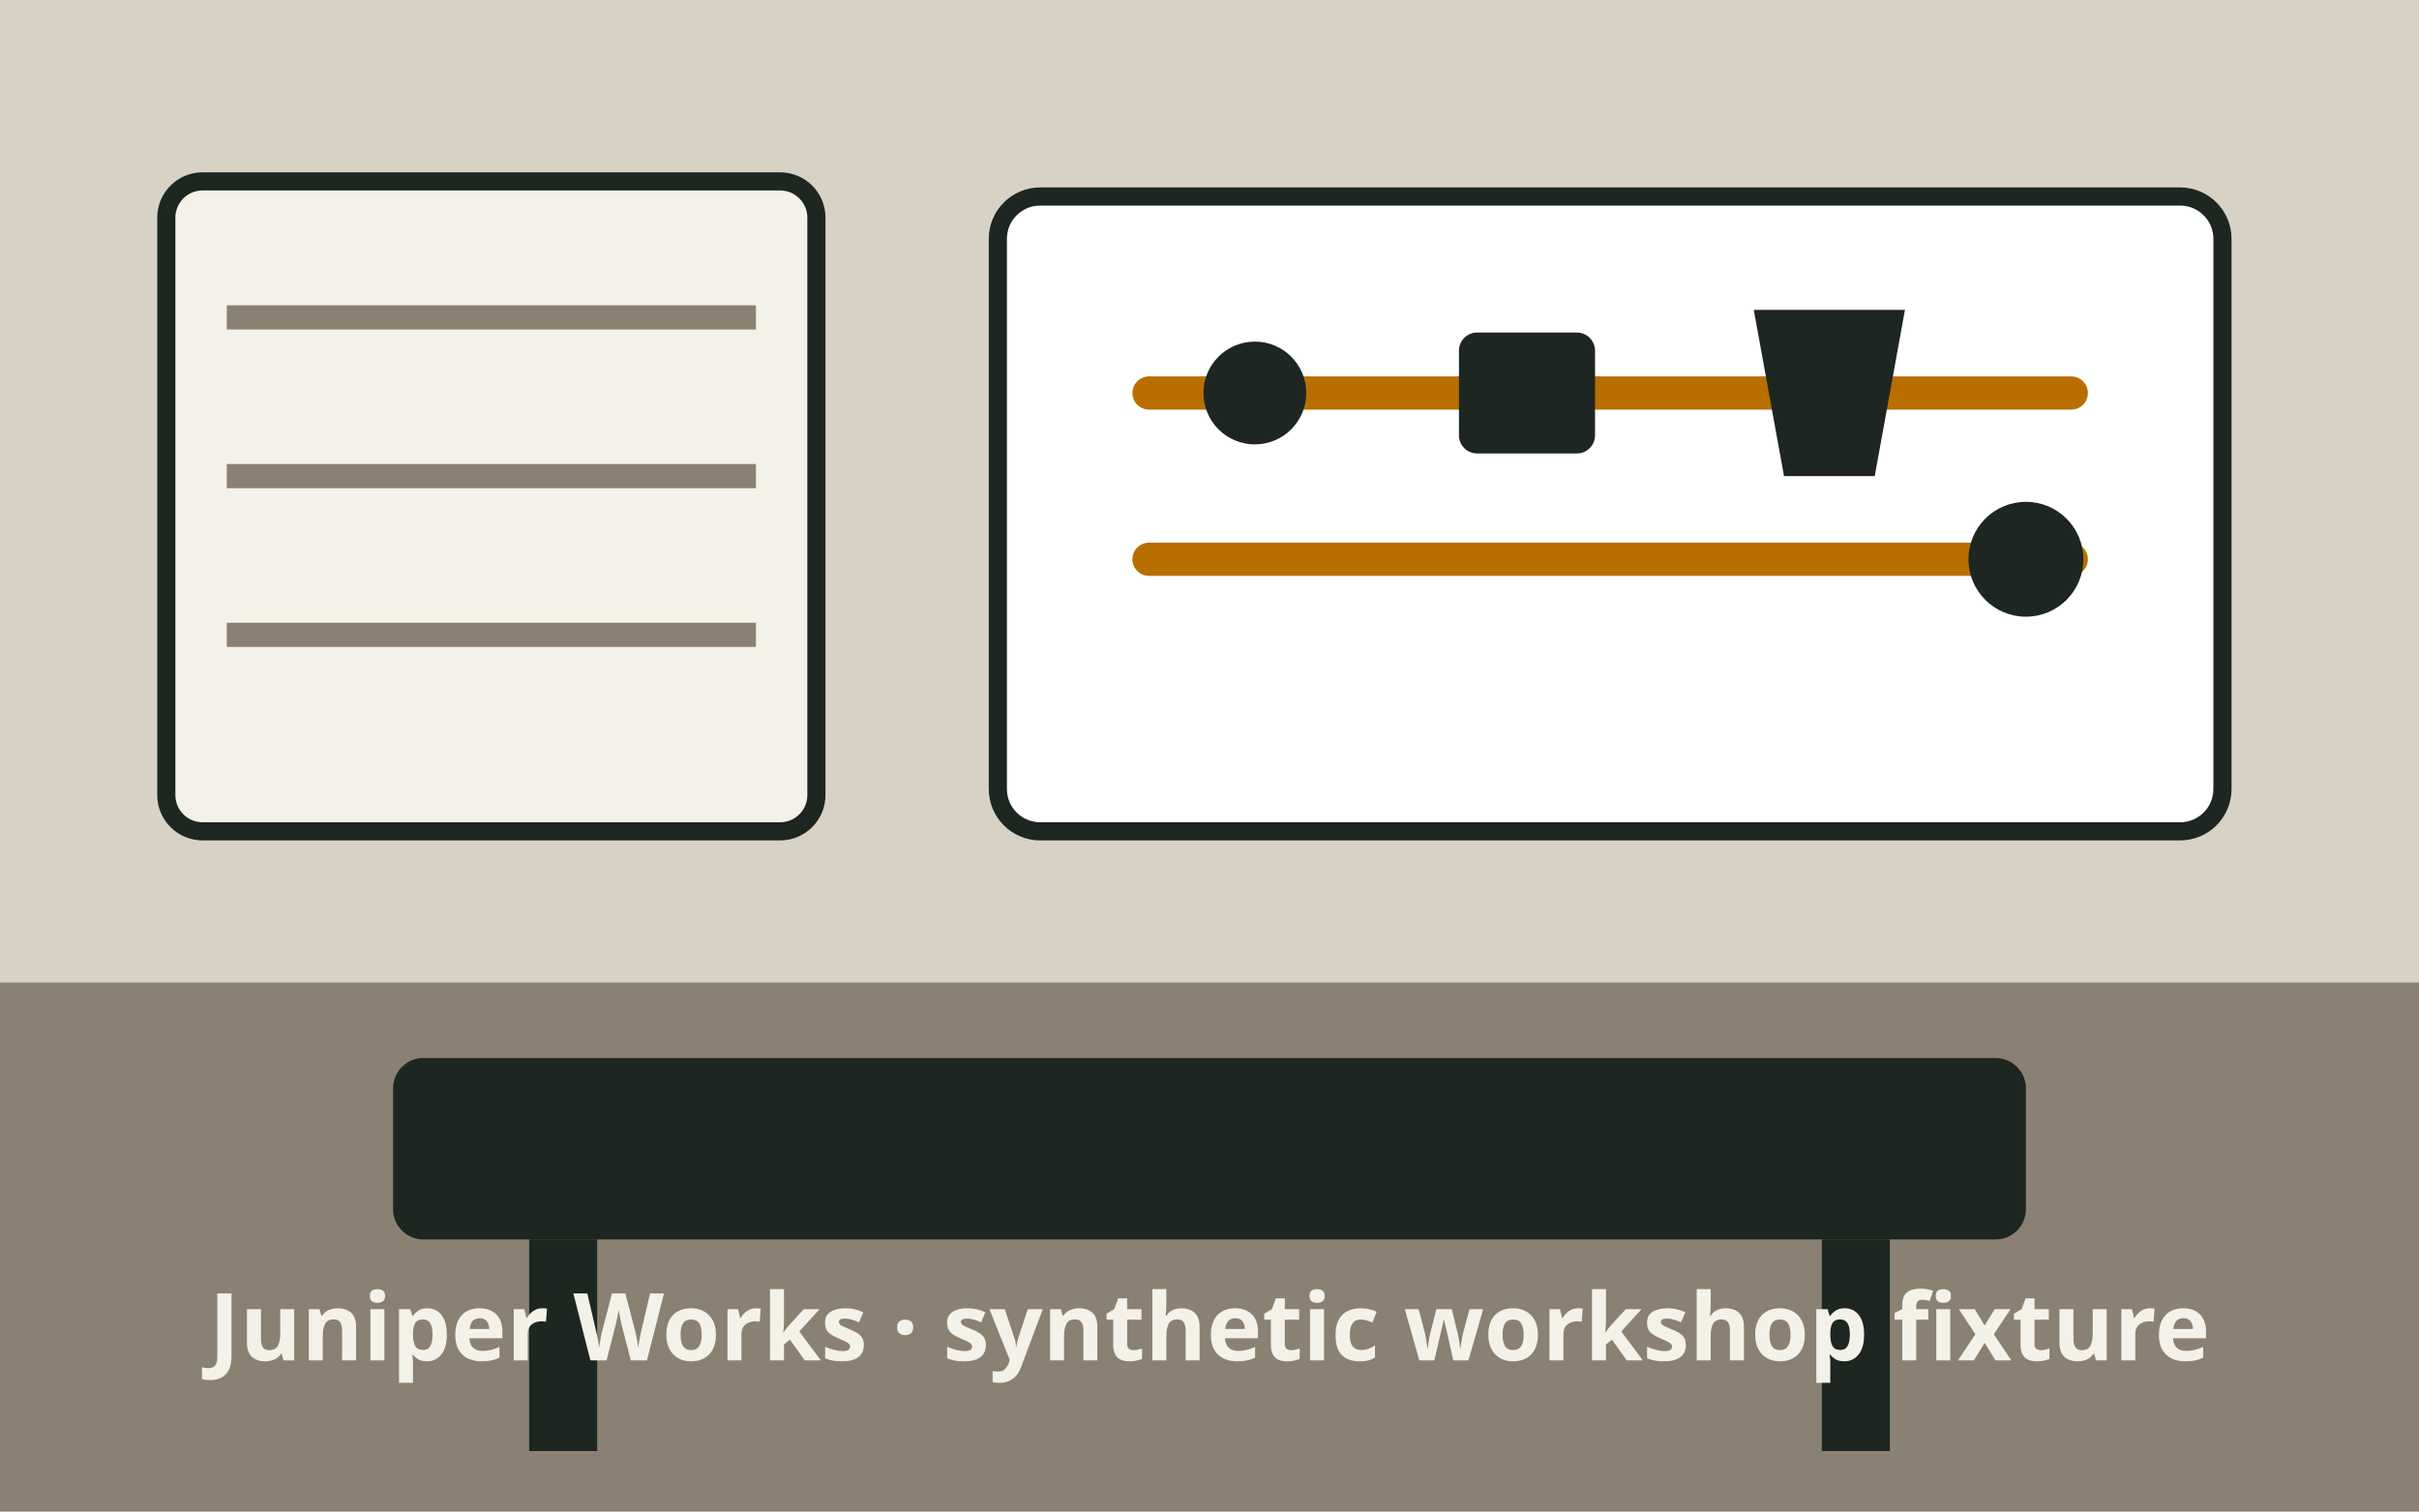
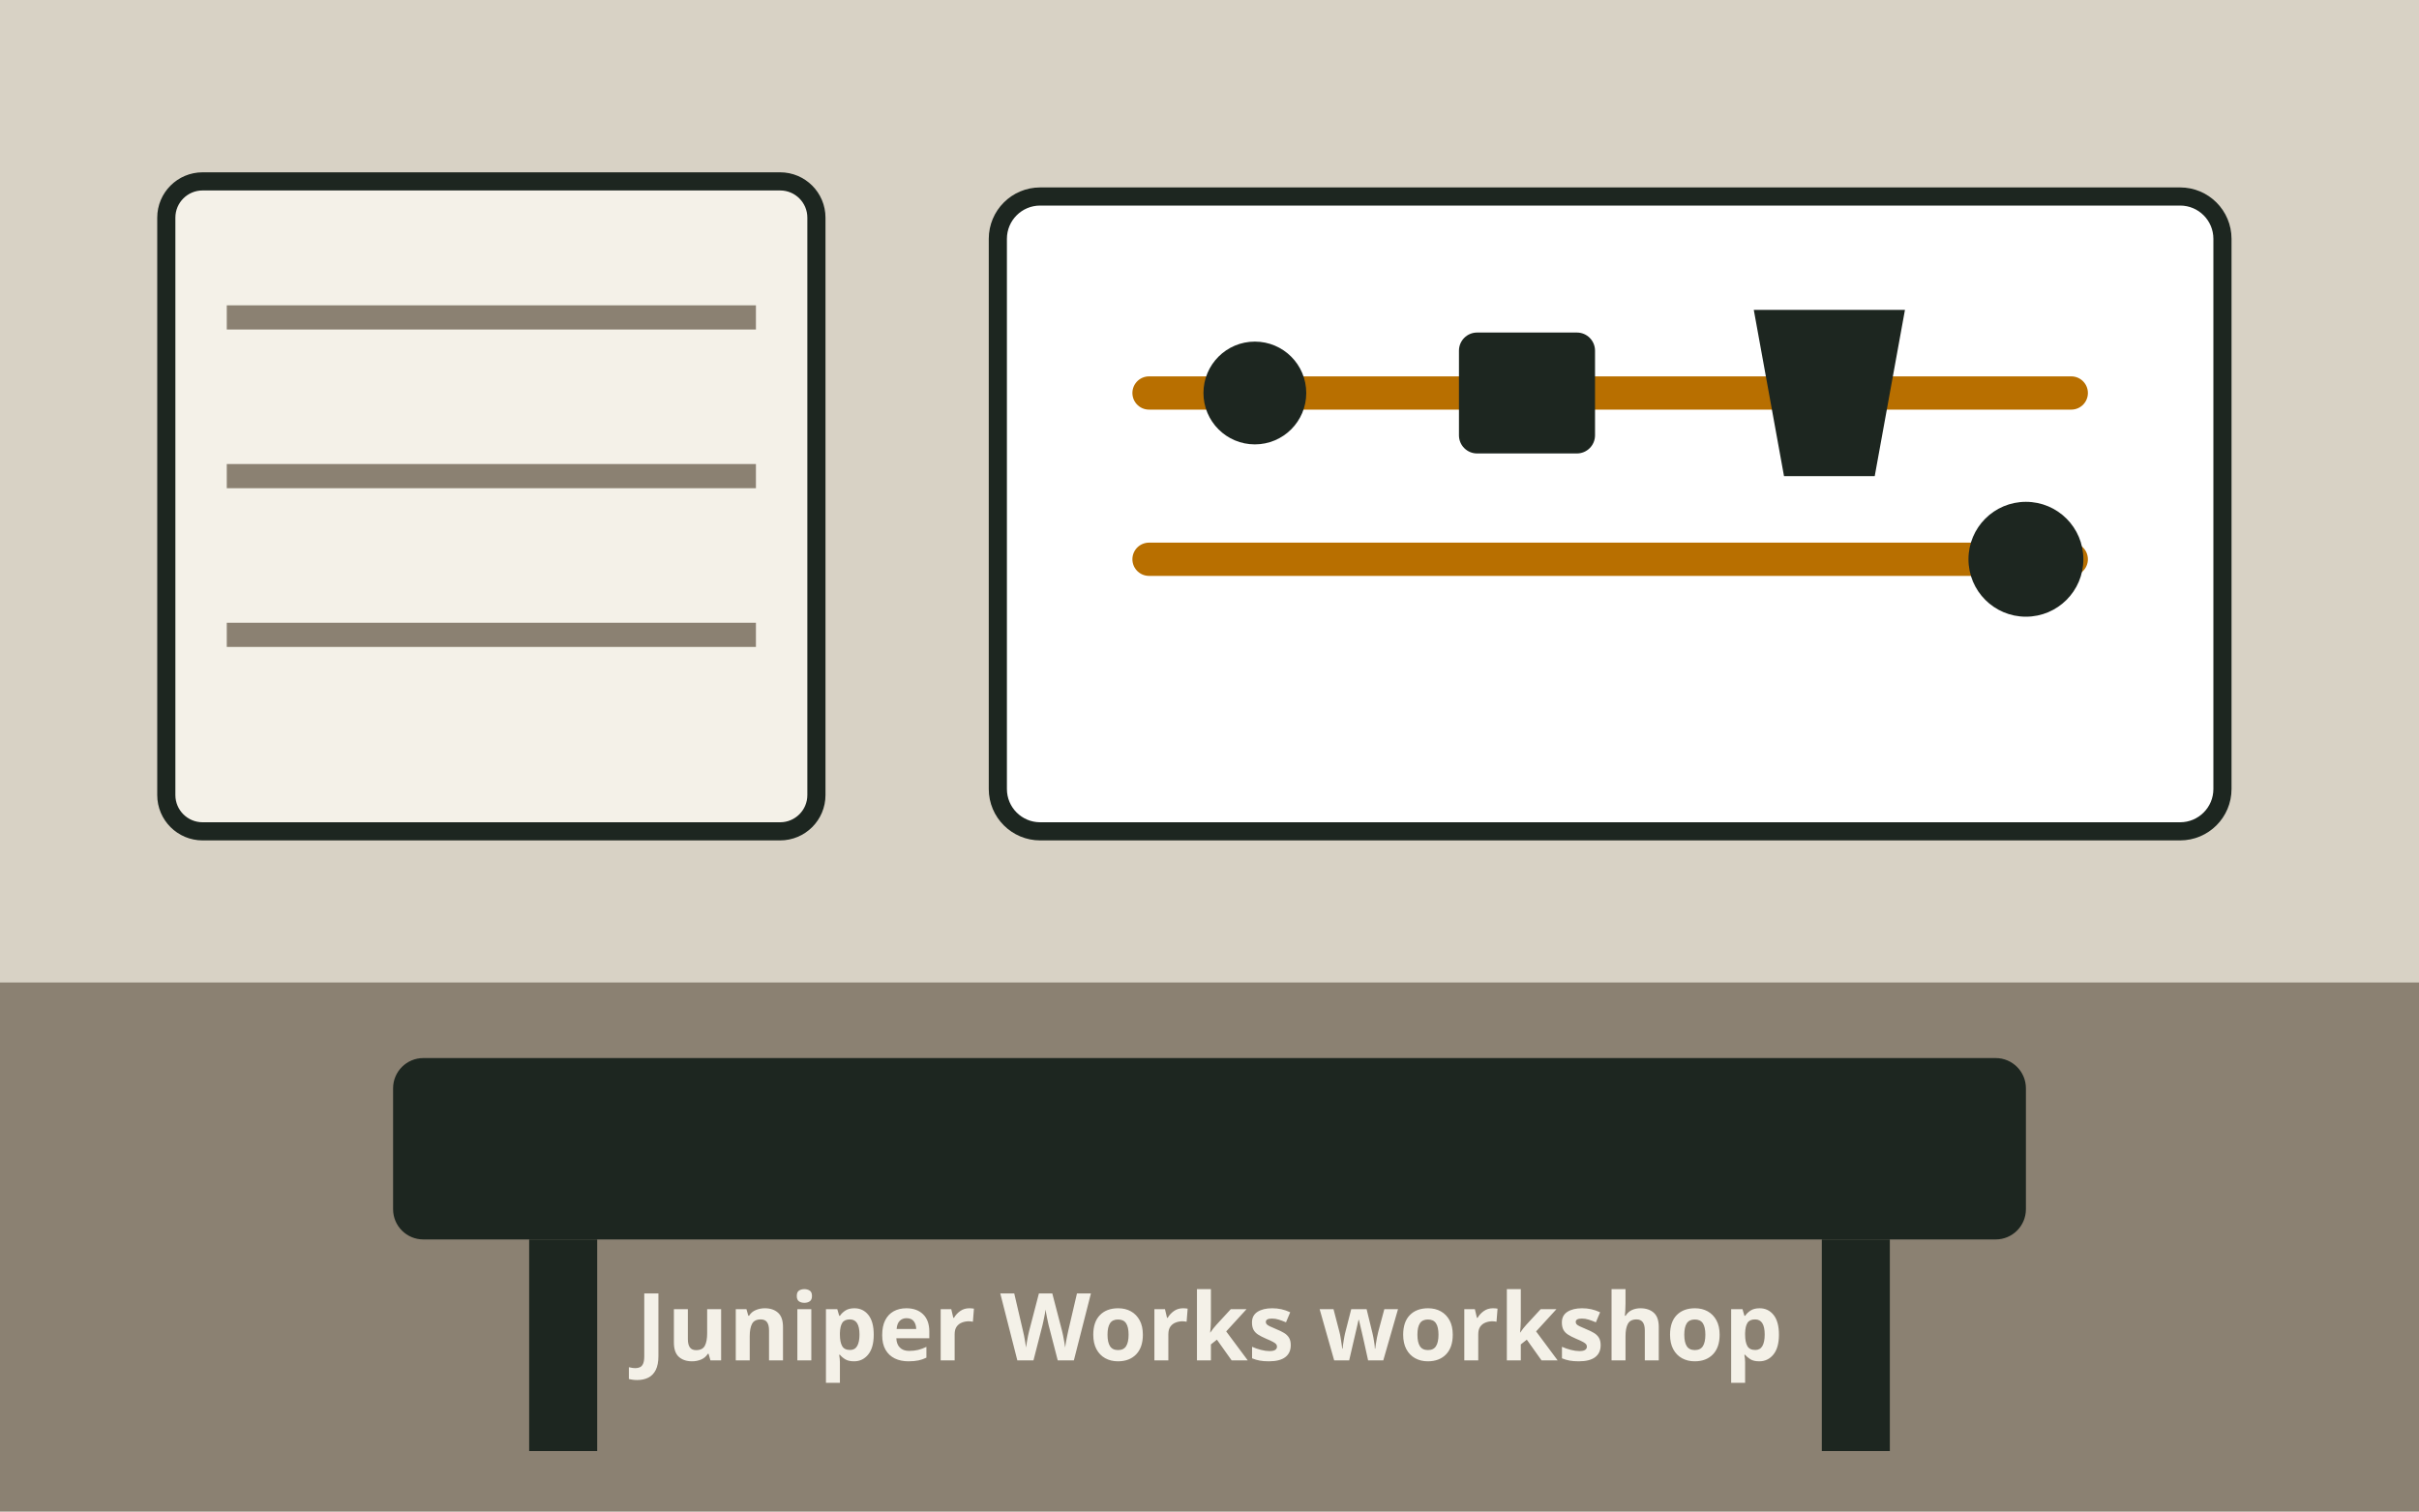
- <svg xmlns="http://www.w3.org/2000/svg" viewBox="0 0 1600 1000" role="img" aria-labelledby="title desc">
+ <svg xmlns="http://www.w3.org/2000/svg" width="1600" height="1000" viewBox="0 0 1600 1000" role="img" aria-labelledby="title desc">
  <rect width="1600" height="1000" fill="#d8d2c5" />
  <rect y="650" width="1600" height="350" fill="#8b8172" />
  <rect x="110" y="120" width="430" height="430" rx="24" fill="#f4f1e8" stroke="#1d2620" stroke-width="12" />
  <path d="M150 210h350M150 315h350M150 420h350" stroke="#8b8172" stroke-width="16" />
  <rect x="660" y="130" width="810" height="420" rx="28" fill="#ffffff" stroke="#1d2620" stroke-width="12" />
  <path d="M760 260h610M760 370h610" stroke="#b86f00" stroke-width="22" stroke-linecap="round" />
  <g fill="#1d2620">
    <circle cx="830" cy="260" r="34" />
    <rect x="965" y="220" width="90" height="80" rx="12" />
    <path d="M1160 205h100l-20 110h-60z" />
    <circle cx="1340" cy="370" r="38" />
  </g>
  <rect x="260" y="700" width="1080" height="120" rx="20" fill="#1d2620" />
  <rect x="350" y="820" width="45" height="140" fill="#1d2620" />
  <rect x="1205" y="820" width="45" height="140" fill="#1d2620" />
-   <text x="800" y="900" text-anchor="middle" font-family="system-ui,sans-serif" font-size="62" font-weight="700" fill="#f4f1e8">Juniper Works · synthetic workshop fixture</text>
+   <text x="800" y="900" text-anchor="middle" font-family="system-ui,sans-serif" font-size="62" font-weight="700" fill="#f4f1e8">Juniper Works workshop</text>
</svg>
